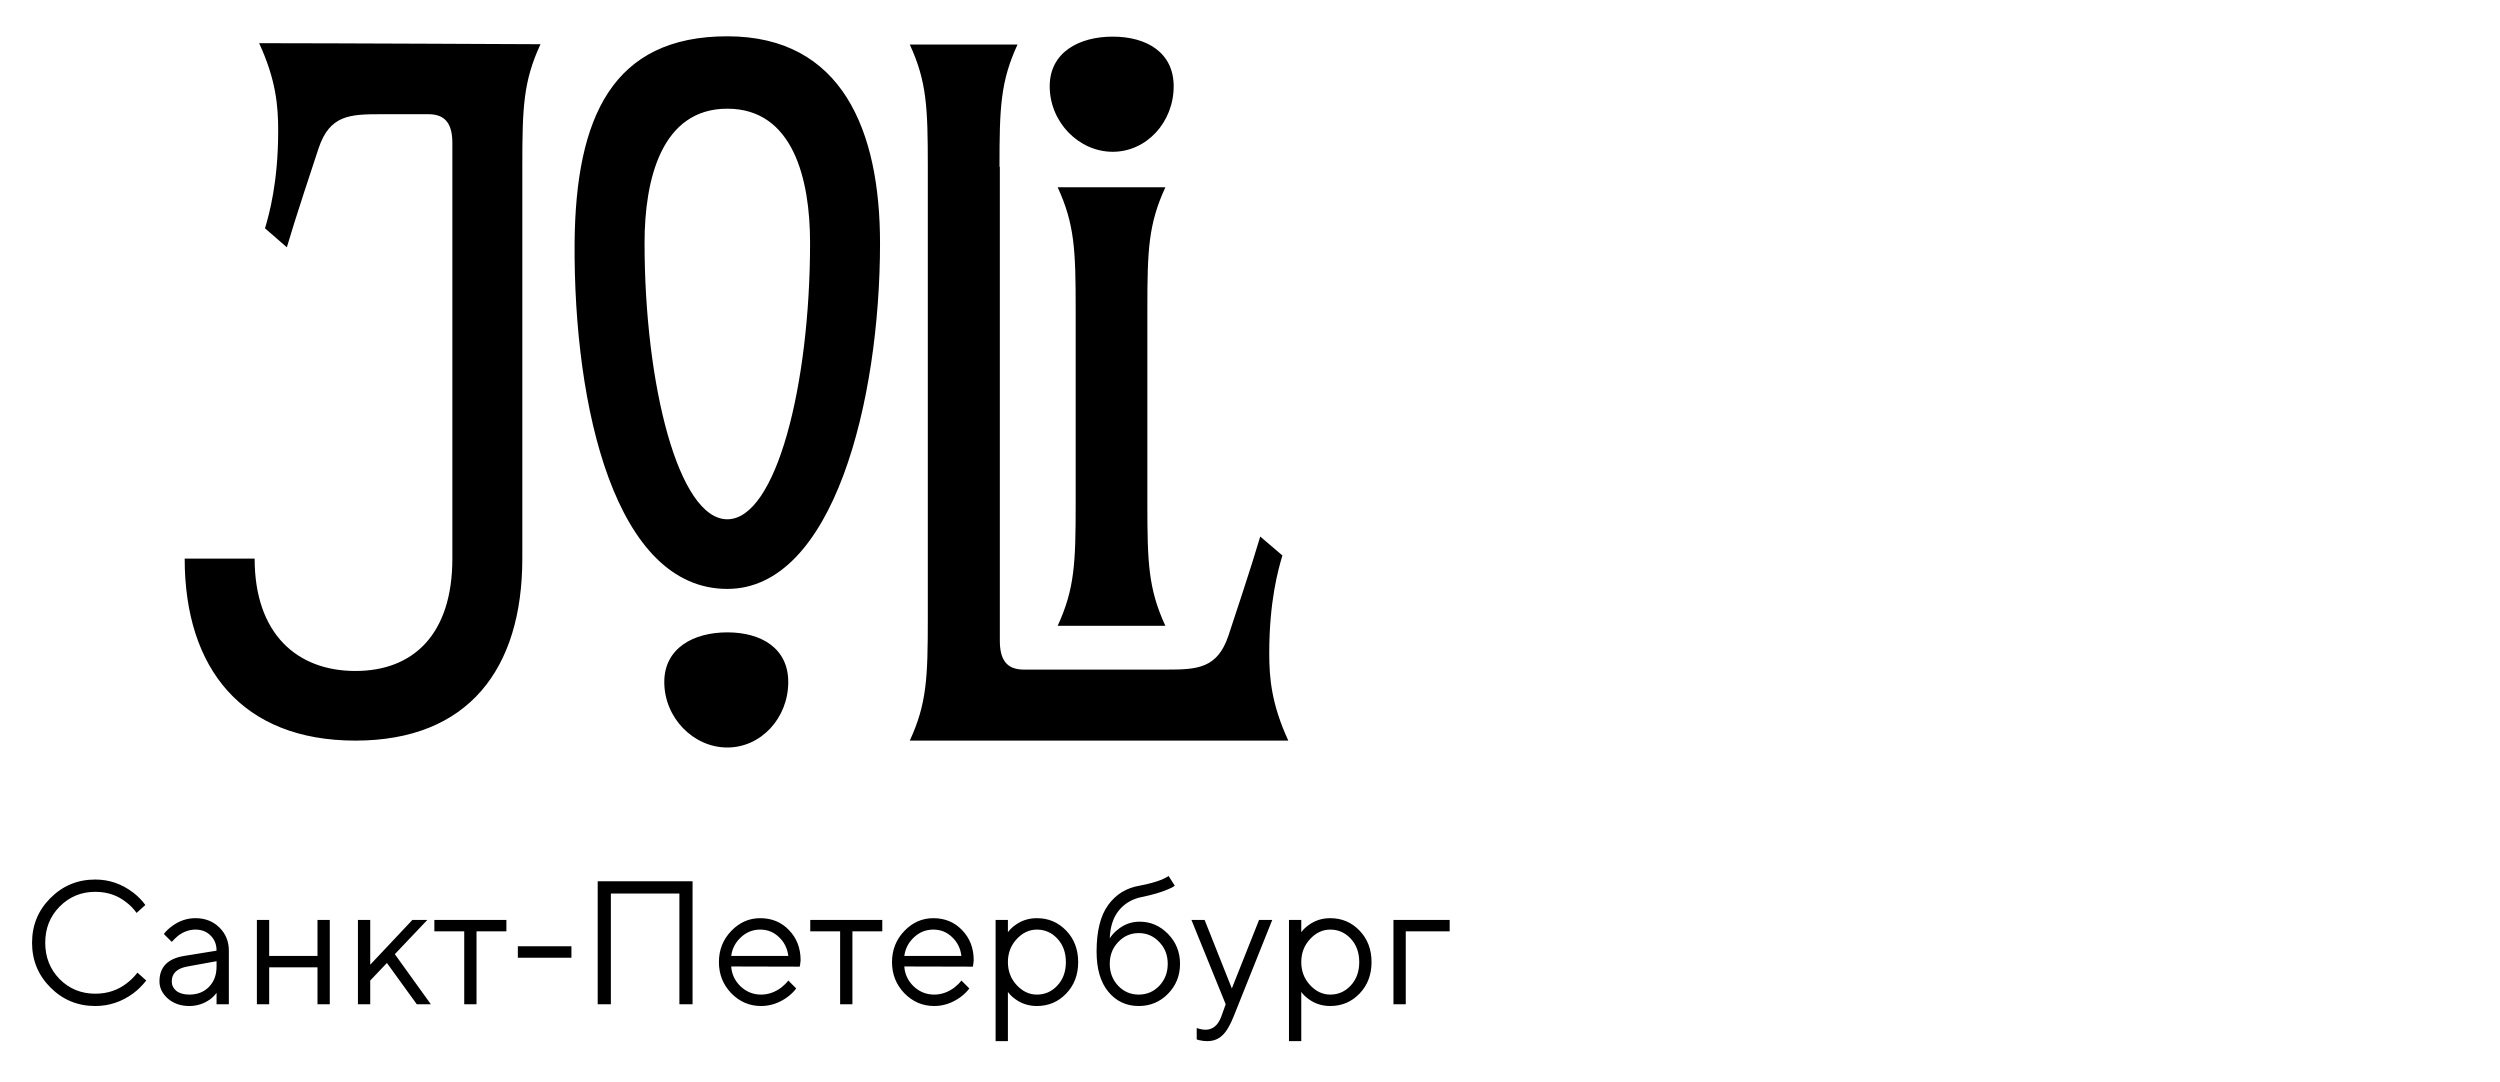
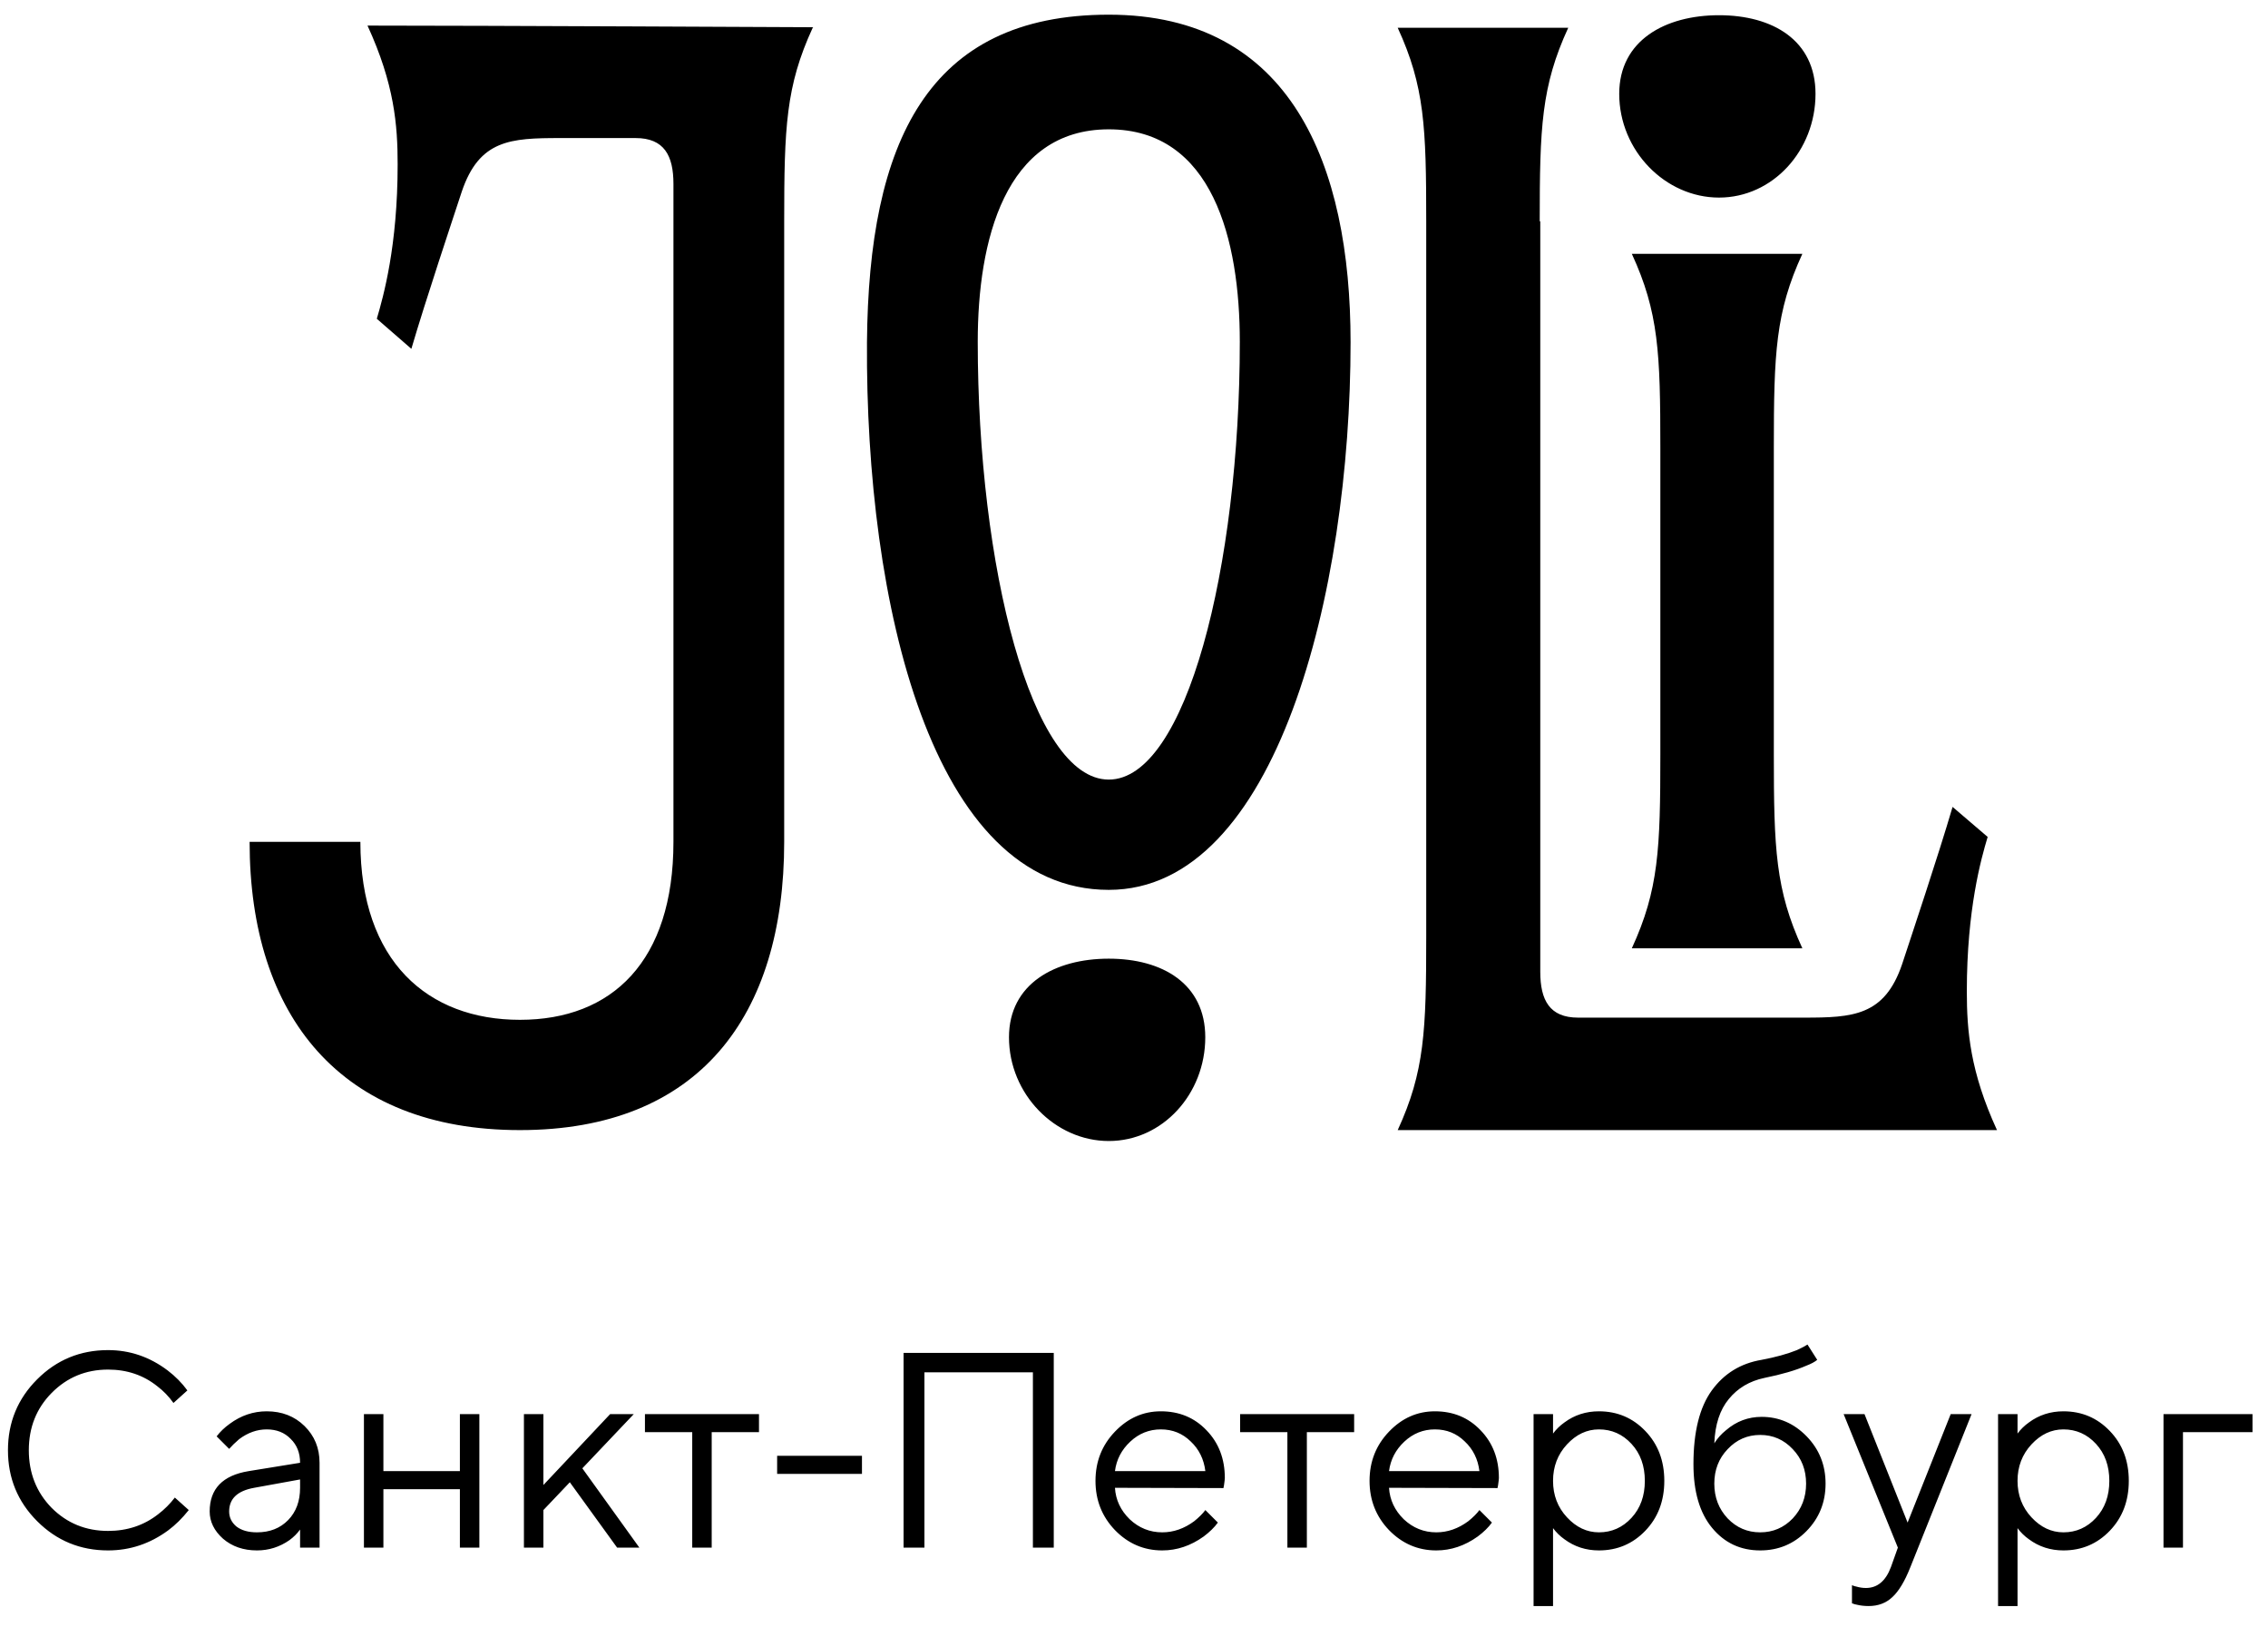
- <svg xmlns="http://www.w3.org/2000/svg" width="185" height="80" viewBox="0 0 185 80" fill="none">
+ <svg xmlns="http://www.w3.org/2000/svg" width="106" height="76" viewBox="2 2 106 76" fill="none">
  <path d="M82.342 11.232C79.83 11.232 77.678 9.038 77.678 6.385C77.678 3.885 79.83 2.711 82.342 2.711C84.853 2.711 86.852 3.885 86.852 6.385C86.852 9.038 84.853 11.232 82.342 11.232ZM40.009 3.272C40.009 3.272 24.429 3.196 19.176 3.196C20.431 5.925 20.585 7.839 20.585 9.676C20.585 13.502 19.919 15.849 19.611 16.895L21.226 18.299C21.892 16.028 23.148 12.278 23.583 10.951C24.403 8.528 25.864 8.451 28.17 8.451H31.706C33.039 8.451 33.475 9.267 33.475 10.594V41.335C33.475 46.922 30.605 49.652 26.3 49.652C21.995 49.652 18.843 46.922 18.843 41.335H13.666C13.666 49.499 17.946 54.805 26.3 54.805C34.653 54.805 38.651 49.499 38.651 41.335V12.354C38.651 7.941 38.728 6.028 39.983 3.298L40.009 3.272ZM53.821 55.315C51.31 55.315 49.157 53.121 49.157 50.468C49.157 47.968 51.31 46.795 53.821 46.795C56.332 46.795 58.331 47.968 58.331 50.468C58.331 53.121 56.332 55.315 53.821 55.315ZM78.267 13.86H86.237C84.981 16.589 84.904 18.503 84.904 22.916V37.253C84.904 41.667 84.981 43.58 86.237 46.31H78.267C79.523 43.58 79.6 41.667 79.6 37.253V22.916C79.6 18.503 79.523 16.589 78.267 13.86ZM73.988 12.329V47.407C73.988 48.733 74.424 49.55 75.756 49.55H86.314C88.594 49.55 90.08 49.473 90.9 47.05C91.336 45.723 92.592 41.973 93.258 39.703L94.898 41.106C94.59 42.126 93.924 44.499 93.924 48.325C93.924 50.162 94.078 52.075 95.334 54.805H67.325C68.581 52.075 68.658 50.162 68.658 45.749V12.354C68.658 7.941 68.581 6.028 67.325 3.298H75.295C74.039 6.028 73.962 7.941 73.962 12.354L73.988 12.329ZM53.821 2.686C62.328 2.686 65.122 9.676 65.122 17.992C65.122 29.677 61.662 43.58 53.821 43.58C45.544 43.58 42.443 30.187 42.52 17.992C42.597 8.655 45.339 2.686 53.821 2.686ZM53.821 38.427C57.434 38.427 59.945 28.503 59.945 17.967C59.945 13.247 58.69 8.043 53.821 8.043C48.952 8.043 47.697 13.273 47.697 17.967C47.697 28.477 50.208 38.427 53.821 38.427Z" fill="#000" />
  <path d="M10.172 71.975L10.822 72.559C10.519 72.941 10.198 73.257 9.86 73.508C9.011 74.132 8.075 74.445 7.052 74.445C5.752 74.445 4.647 73.99 3.737 73.079C2.827 72.169 2.372 71.064 2.372 69.764C2.372 68.465 2.827 67.359 3.737 66.45C4.647 65.54 5.752 65.085 7.052 65.085C8.066 65.085 8.994 65.401 9.834 66.034C10.198 66.311 10.506 66.623 10.757 66.969L10.107 67.555C9.891 67.251 9.639 66.991 9.353 66.775C8.703 66.254 7.936 65.995 7.052 65.995C6.012 65.995 5.133 66.359 4.413 67.087C3.703 67.806 3.347 68.698 3.347 69.764C3.347 70.831 3.703 71.728 4.413 72.456C5.133 73.175 6.012 73.534 7.052 73.534C7.945 73.534 8.725 73.275 9.392 72.754C9.687 72.529 9.947 72.269 10.172 71.975ZM16.025 74.314V73.469C15.895 73.651 15.731 73.816 15.531 73.963C15.072 74.284 14.565 74.445 14.01 74.445C13.378 74.445 12.849 74.263 12.424 73.898C12.008 73.526 11.8 73.101 11.8 72.624C11.8 71.567 12.407 70.939 13.62 70.74L16.025 70.35C16.025 69.89 15.878 69.517 15.583 69.231C15.297 68.937 14.925 68.79 14.465 68.79C14.015 68.79 13.586 68.941 13.178 69.245C12.988 69.409 12.832 69.561 12.71 69.7L12.125 69.115C12.29 68.898 12.494 68.703 12.736 68.529C13.265 68.139 13.841 67.945 14.465 67.945C15.176 67.945 15.765 68.174 16.233 68.633C16.701 69.093 16.935 69.665 16.935 70.35V74.314H16.025ZM16.025 71.519V71.129L13.88 71.519C13.1 71.658 12.71 72.026 12.71 72.624C12.71 72.902 12.823 73.136 13.048 73.326C13.282 73.508 13.603 73.6 14.01 73.6C14.608 73.6 15.094 73.409 15.466 73.028C15.839 72.646 16.025 72.144 16.025 71.519ZM19.009 74.314V68.075H19.919V70.74H23.494V68.075H24.404V74.314H23.494V71.585H19.919V74.314H19.009ZM26.487 74.314V68.075H27.397V71.389L30.517 68.075H31.622L29.217 70.609L31.882 74.314H30.842L28.632 71.26L27.397 72.559V74.314H26.487ZM34.353 74.314V68.919H32.143V68.075H37.473V68.919H35.263V74.314H34.353ZM38.321 70.87V70.025H42.286V70.87H38.321ZM44.23 74.314V65.215H51.25V74.314H50.275V66.124H45.205V74.314H44.23ZM58.335 72.559L58.92 73.144C58.755 73.37 58.534 73.587 58.257 73.794C57.65 74.228 57.004 74.445 56.32 74.445C55.462 74.445 54.725 74.128 54.11 73.496C53.503 72.863 53.2 72.096 53.2 71.195C53.2 70.293 53.503 69.526 54.11 68.894C54.716 68.261 55.431 67.945 56.255 67.945C57.113 67.945 57.823 68.239 58.387 68.829C58.959 69.418 59.245 70.163 59.245 71.064C59.245 71.108 59.232 71.221 59.206 71.403L59.18 71.532L54.11 71.519C54.144 72.083 54.374 72.573 54.799 72.989C55.232 73.396 55.739 73.6 56.32 73.6C56.848 73.6 57.347 73.426 57.815 73.079C58.04 72.897 58.213 72.724 58.335 72.559ZM54.11 70.74H58.335C58.265 70.176 58.036 69.713 57.646 69.349C57.264 68.976 56.801 68.79 56.255 68.79C55.709 68.79 55.232 68.98 54.825 69.362C54.417 69.743 54.179 70.202 54.11 70.74ZM62.169 74.314V68.919H59.959V68.075H65.289V68.919H63.079V74.314H62.169ZM71.144 72.559L71.729 73.144C71.565 73.37 71.344 73.587 71.066 73.794C70.46 74.228 69.814 74.445 69.129 74.445C68.271 74.445 67.535 74.128 66.919 73.496C66.313 72.863 66.009 72.096 66.009 71.195C66.009 70.293 66.313 69.526 66.919 68.894C67.526 68.261 68.241 67.945 69.064 67.945C69.922 67.945 70.633 68.239 71.196 68.829C71.768 69.418 72.054 70.163 72.054 71.064C72.054 71.108 72.041 71.221 72.015 71.403L71.989 71.532L66.919 71.519C66.954 72.083 67.184 72.573 67.608 72.989C68.042 73.396 68.549 73.6 69.129 73.6C69.658 73.6 70.156 73.426 70.624 73.079C70.85 72.897 71.023 72.724 71.144 72.559ZM66.919 70.74H71.144C71.075 70.176 70.845 69.713 70.455 69.349C70.074 68.976 69.61 68.79 69.064 68.79C68.518 68.79 68.042 68.98 67.634 69.362C67.227 69.743 66.989 70.202 66.919 70.74ZM73.675 77.044V68.075H74.585V68.984C74.733 68.785 74.91 68.612 75.118 68.465C75.586 68.118 76.124 67.945 76.73 67.945C77.588 67.945 78.312 68.252 78.901 68.868C79.491 69.483 79.785 70.258 79.785 71.195C79.785 72.13 79.491 72.906 78.901 73.522C78.312 74.137 77.588 74.445 76.73 74.445C76.124 74.445 75.586 74.271 75.118 73.924C74.91 73.777 74.733 73.604 74.585 73.404V77.044H73.675ZM76.73 73.6C77.328 73.6 77.835 73.374 78.251 72.924C78.667 72.473 78.875 71.897 78.875 71.195C78.875 70.493 78.667 69.916 78.251 69.466C77.835 69.015 77.328 68.79 76.73 68.79C76.167 68.79 75.669 69.023 75.235 69.492C74.802 69.96 74.585 70.527 74.585 71.195C74.585 71.862 74.802 72.43 75.235 72.897C75.669 73.365 76.167 73.6 76.73 73.6ZM86.477 64.825L86.932 65.54C86.819 65.635 86.65 65.726 86.425 65.812C85.931 66.029 85.276 66.22 84.462 66.385C83.768 66.532 83.214 66.861 82.798 67.373C82.382 67.875 82.156 68.564 82.122 69.439C82.269 69.206 82.451 69.002 82.668 68.829C83.153 68.412 83.708 68.204 84.332 68.204C85.146 68.204 85.848 68.508 86.438 69.115C87.027 69.721 87.322 70.458 87.322 71.325C87.322 72.2 87.023 72.941 86.425 73.547C85.835 74.145 85.116 74.445 84.267 74.445C83.348 74.445 82.598 74.094 82.018 73.391C81.437 72.689 81.147 71.697 81.147 70.415C81.147 68.906 81.433 67.758 82.005 66.969C82.577 66.181 83.352 65.704 84.332 65.54C84.982 65.418 85.532 65.266 85.983 65.085C86.225 64.972 86.39 64.885 86.477 64.825ZM82.746 72.95C83.162 73.383 83.669 73.6 84.267 73.6C84.865 73.6 85.372 73.383 85.788 72.95C86.204 72.507 86.412 71.966 86.412 71.325C86.412 70.683 86.204 70.146 85.788 69.713C85.372 69.27 84.865 69.049 84.267 69.049C83.669 69.049 83.162 69.27 82.746 69.713C82.33 70.146 82.122 70.683 82.122 71.325C82.122 71.966 82.33 72.507 82.746 72.95ZM88.556 76.915V76.07C88.634 76.104 88.704 76.126 88.764 76.135C88.912 76.178 89.059 76.2 89.206 76.2C89.743 76.2 90.133 75.874 90.376 75.225L90.701 74.314L88.166 68.075H89.141L91.156 73.144L93.171 68.075H94.146L91.286 75.225C91.026 75.883 90.745 76.351 90.441 76.629C90.147 76.906 89.778 77.044 89.336 77.044C89.137 77.044 88.951 77.023 88.777 76.98C88.716 76.971 88.643 76.949 88.556 76.915ZM95.384 77.044V68.075H96.294V68.984C96.442 68.785 96.619 68.612 96.827 68.465C97.295 68.118 97.833 67.945 98.439 67.945C99.297 67.945 100.021 68.252 100.61 68.868C101.2 69.483 101.494 70.258 101.494 71.195C101.494 72.13 101.2 72.906 100.61 73.522C100.021 74.137 99.297 74.445 98.439 74.445C97.833 74.445 97.295 74.271 96.827 73.924C96.619 73.777 96.442 73.604 96.294 73.404V77.044H95.384ZM98.439 73.6C99.037 73.6 99.544 73.374 99.96 72.924C100.376 72.473 100.584 71.897 100.584 71.195C100.584 70.493 100.376 69.916 99.96 69.466C99.544 69.015 99.037 68.79 98.439 68.79C97.876 68.79 97.378 69.023 96.944 69.492C96.511 69.96 96.294 70.527 96.294 71.195C96.294 71.862 96.511 72.43 96.944 72.897C97.378 73.365 97.876 73.6 98.439 73.6ZM103.116 74.314V68.075H107.276V68.919H104.026V74.314H103.116Z" fill="#000" />
</svg>
